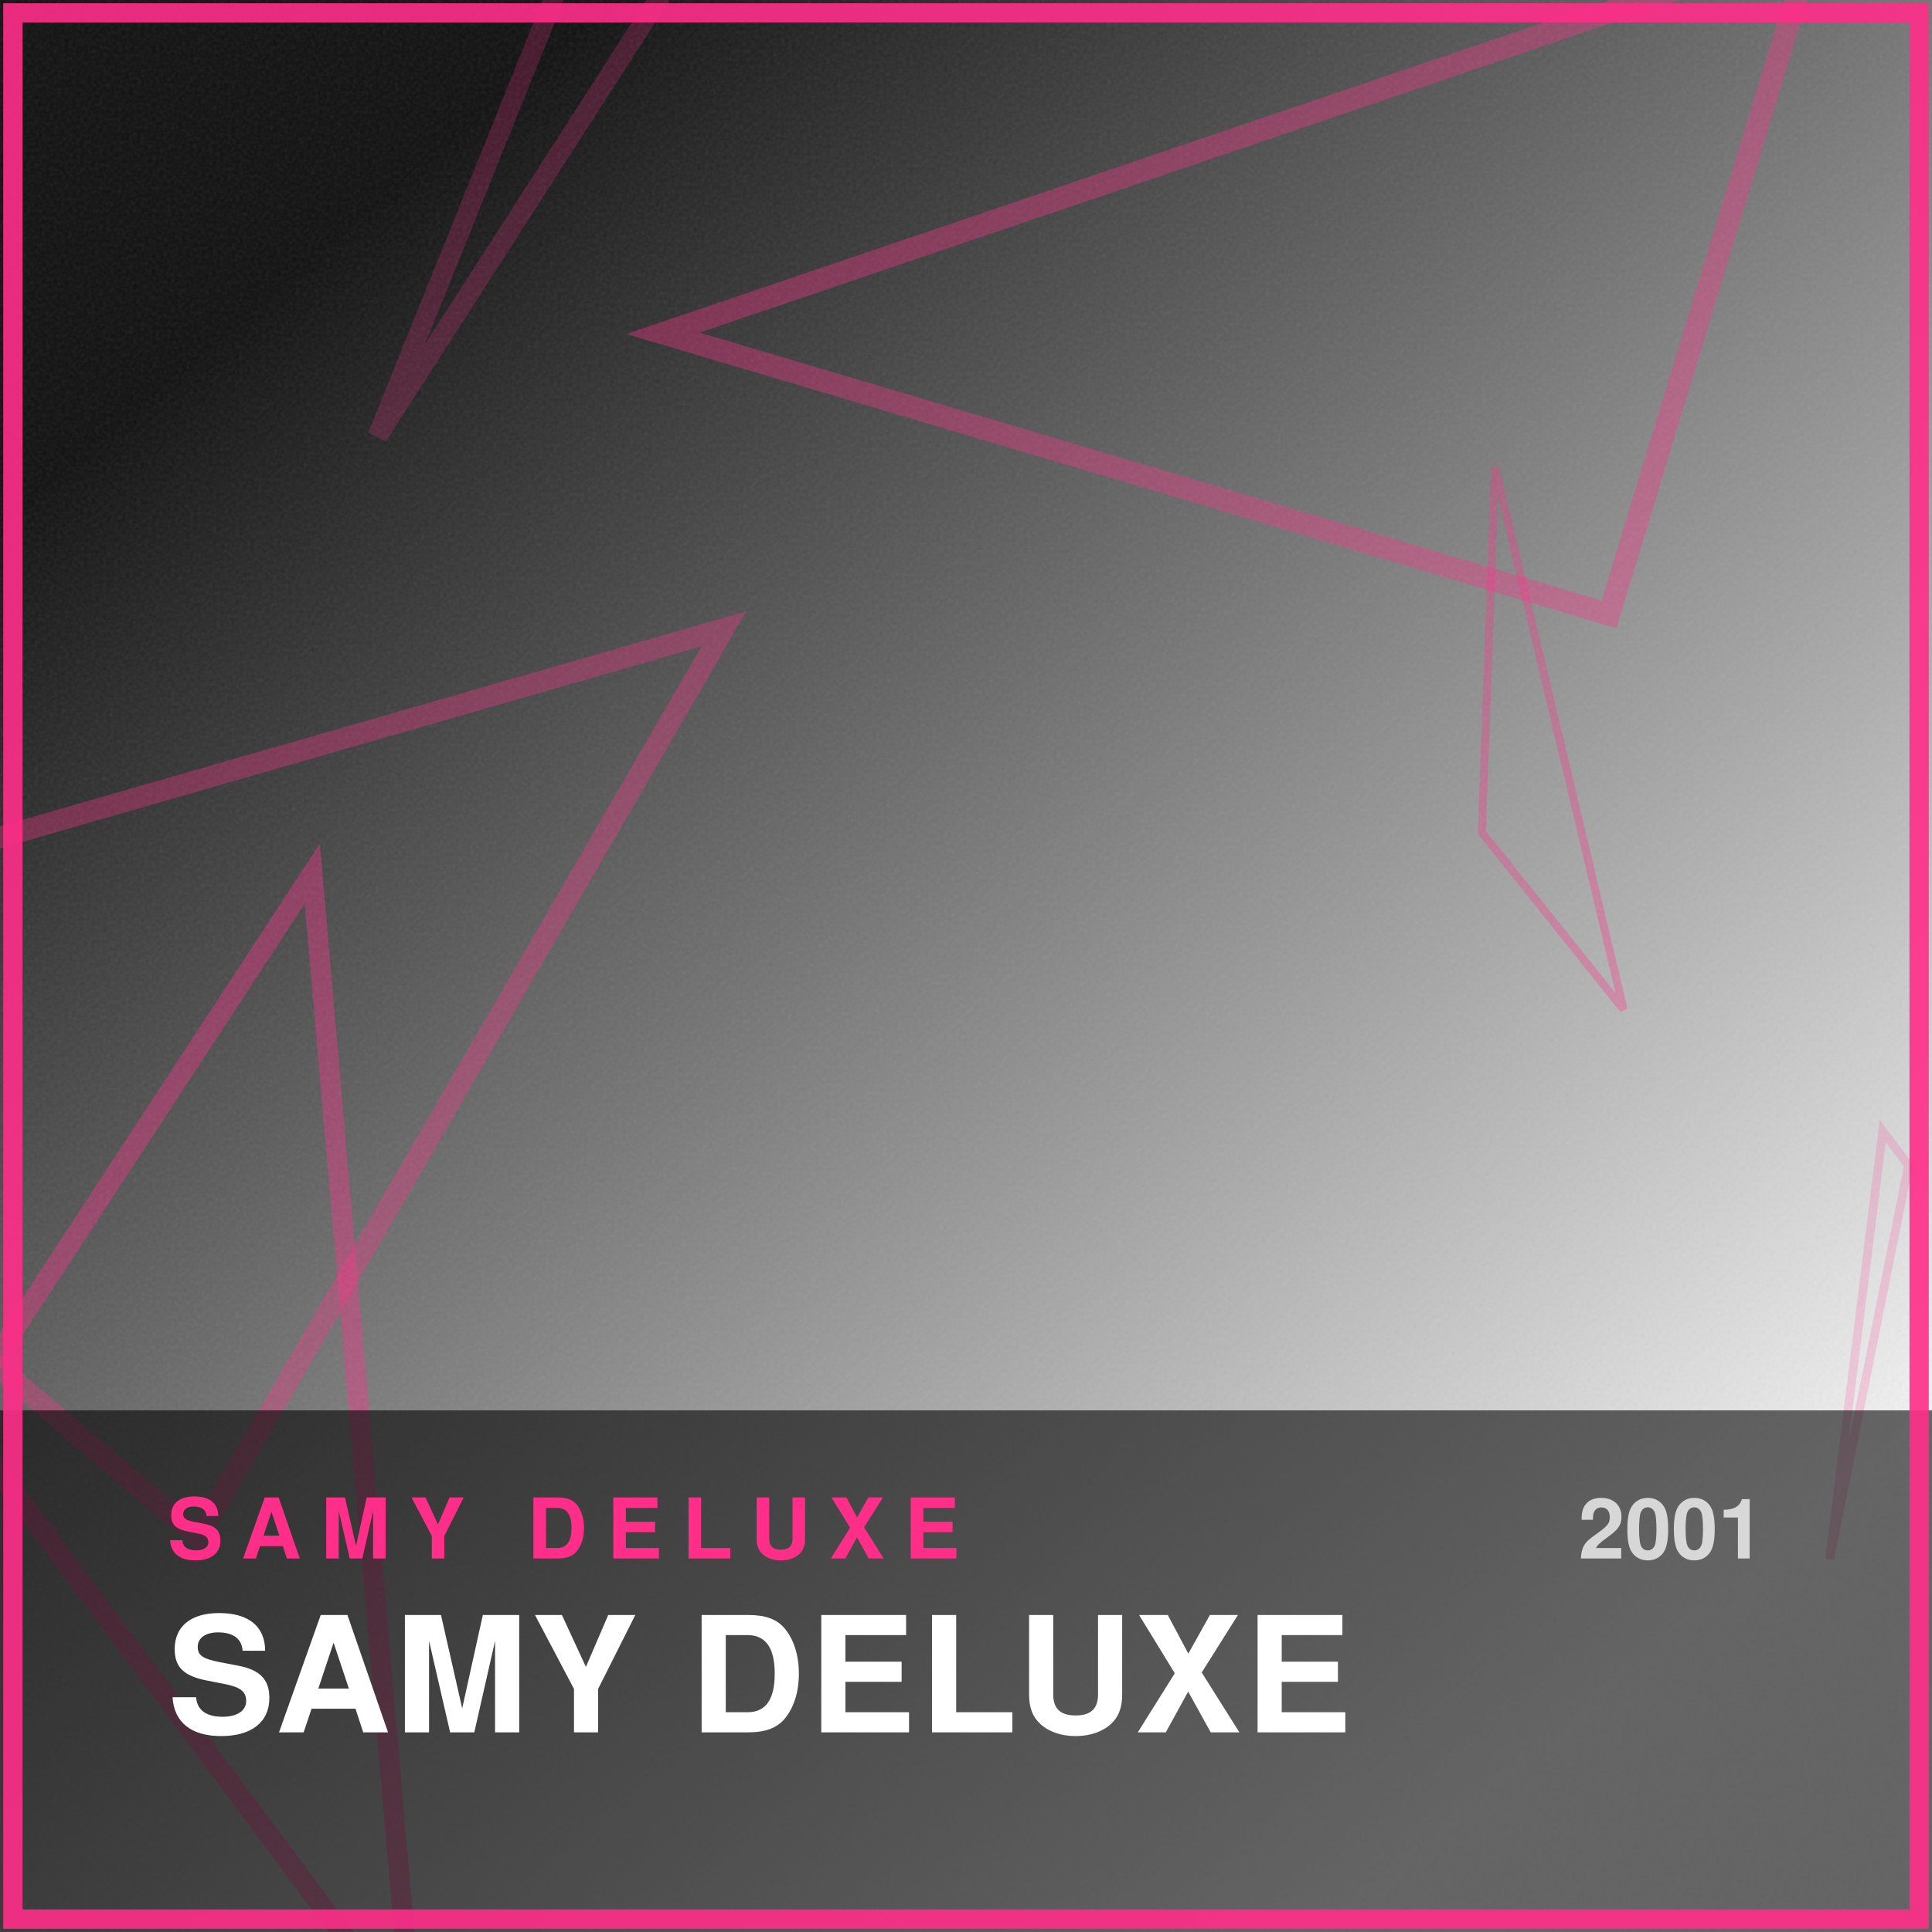
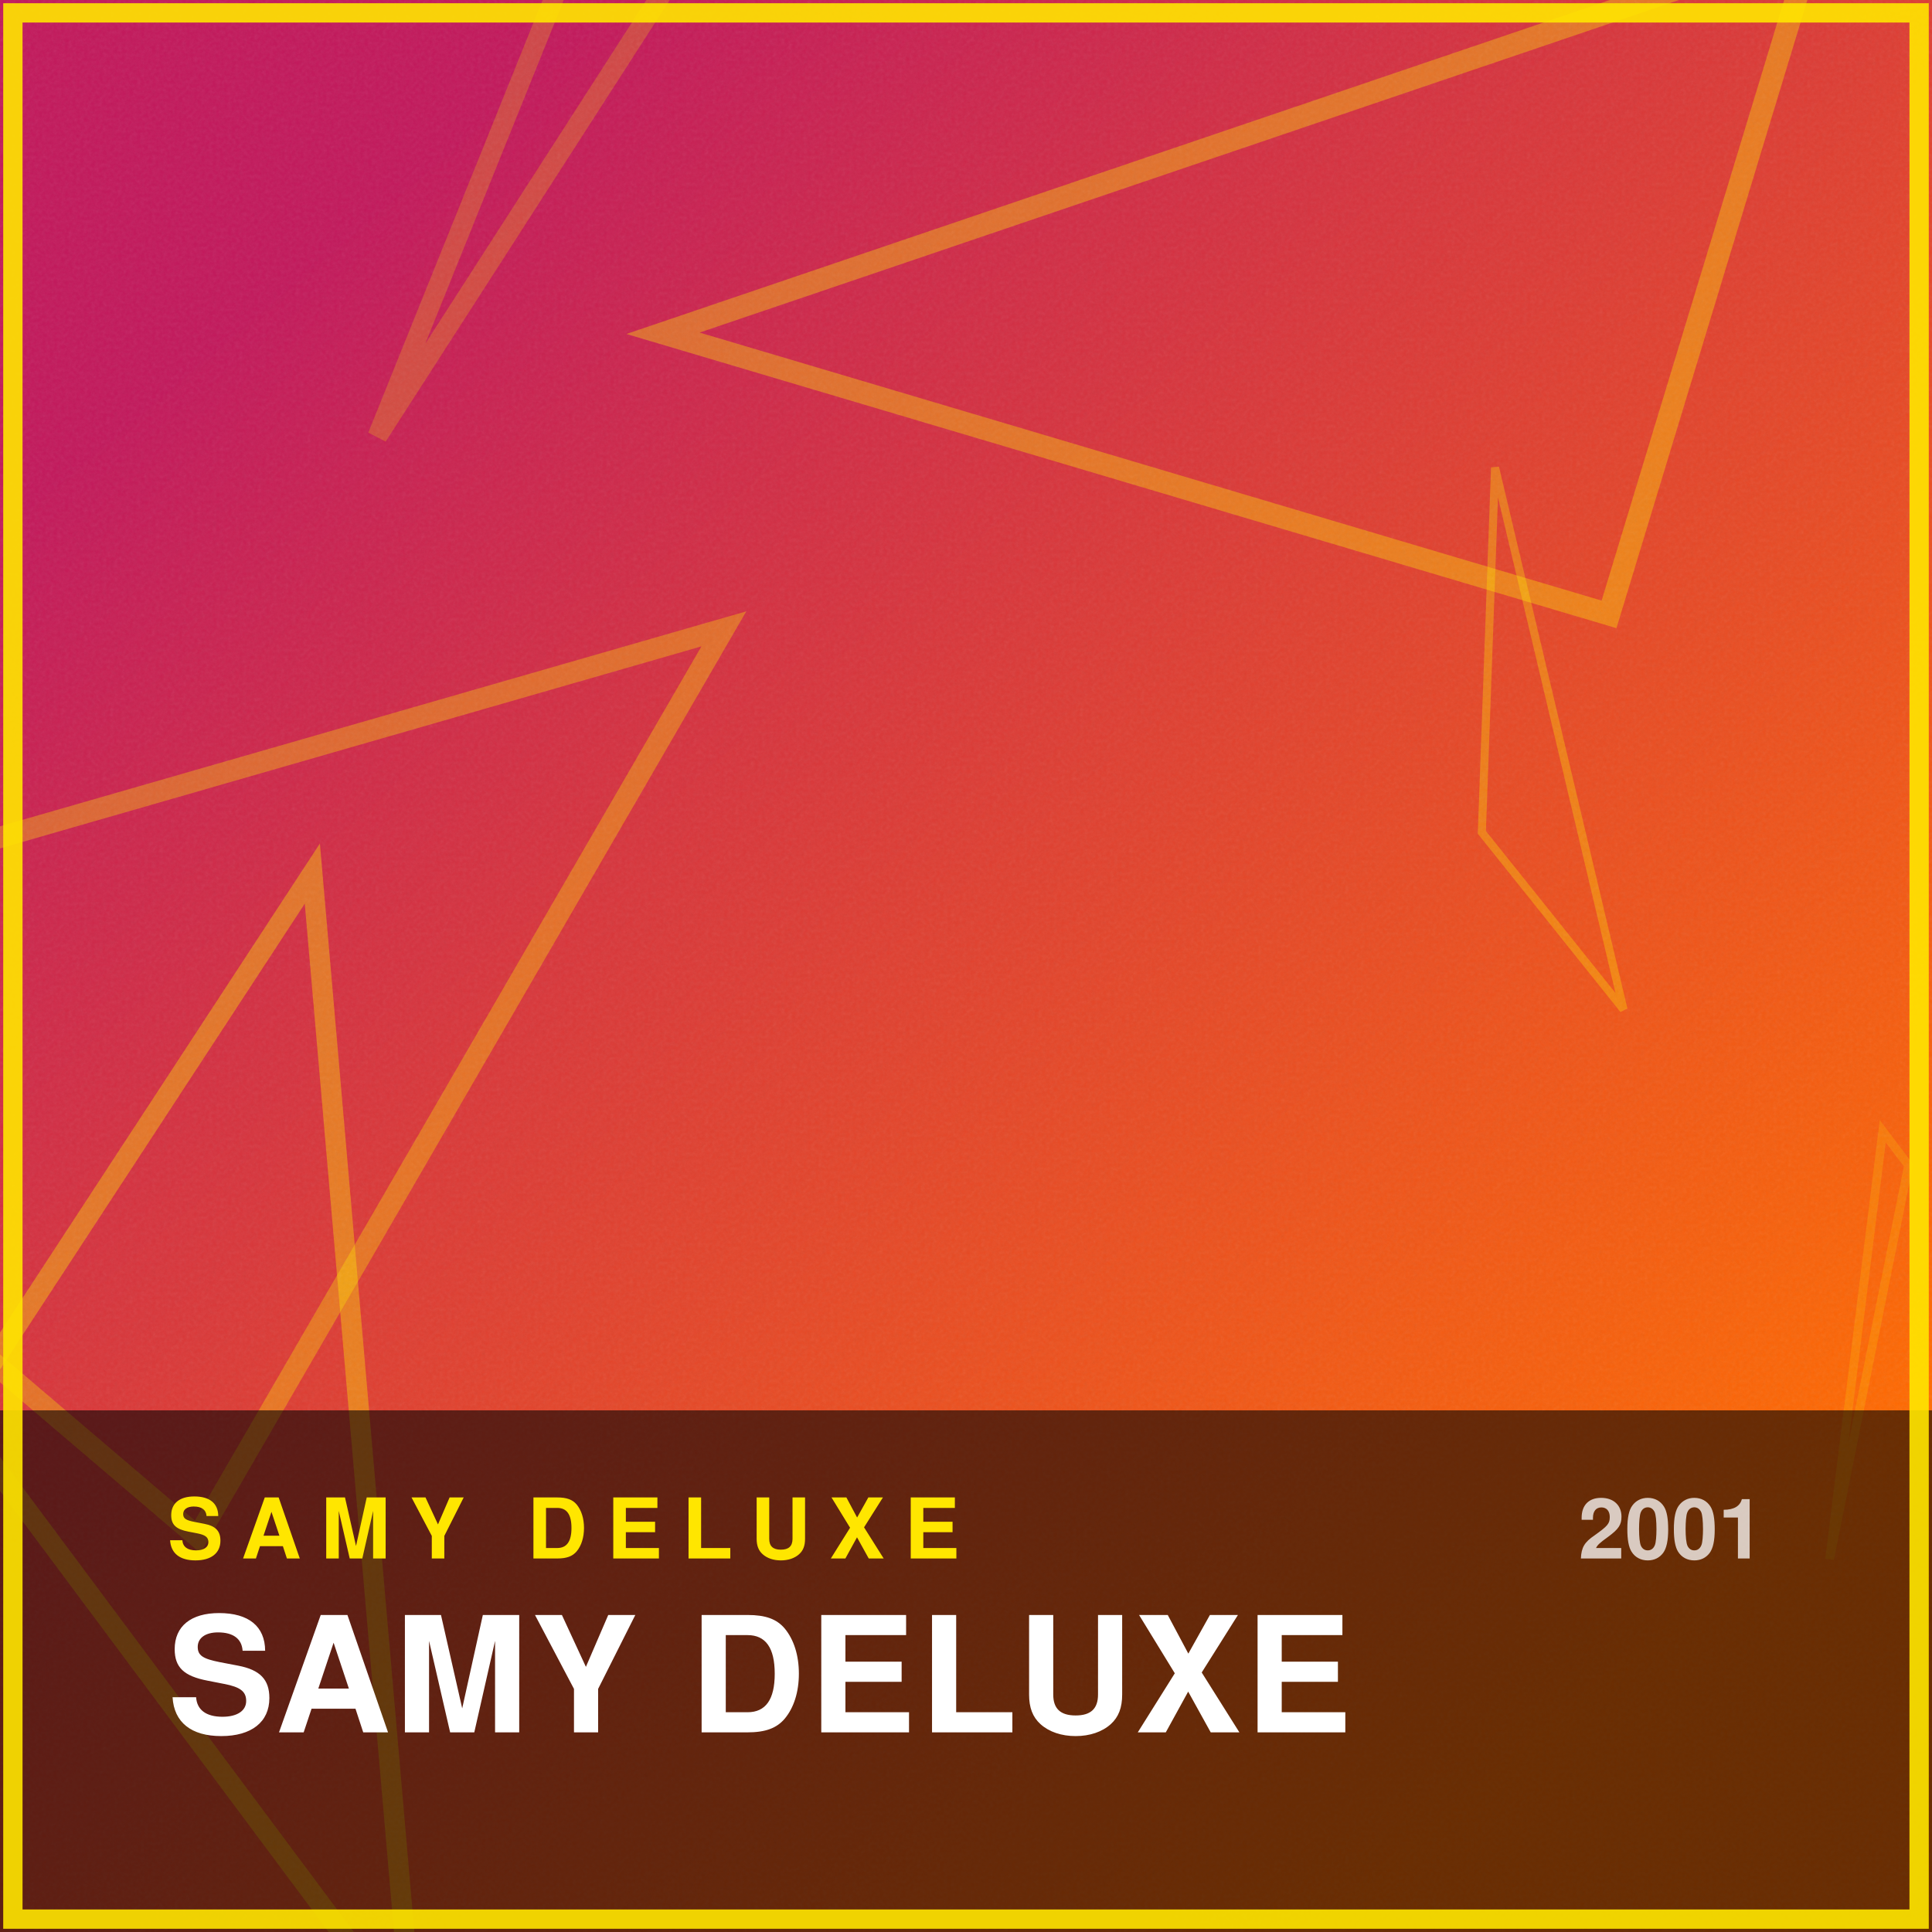
<svg xmlns="http://www.w3.org/2000/svg" viewBox="0 0 600 600" width="600" height="600" role="img" aria-label="Samy Deluxe von Samy Deluxe">
  <defs>
    <linearGradient id="bg" gradientTransform="rotate(229 0.5 0.5)">
-       <stop offset="0%" stop-color="#f2f2f2" />
-       <stop offset="100%" stop-color="#111111" />
+       <stop offset="0%" stop-color="#ff6a00" />
+       <stop offset="100%" stop-color="#c2185b" />
    </linearGradient>
    <filter id="grain">
      <feTurbulence type="fractalNoise" baseFrequency="0.85" numOctaves="3" />
      <feColorMatrix type="saturate" values="0" />
    </filter>
    <clipPath id="clip">
      <rect width="600" height="600" />
    </clipPath>
  </defs>
  <g clip-path="url(#clip)">
    <rect width="600" height="600" fill="url(#bg)" />
-     <polygon points="563.1,-17.8 499.7,190.8 205.9,103.5" fill="none" stroke="#ff2e88" stroke-width="6.9" opacity="0.37" />
-     <polygon points="190.7,-46.9 226.1,-33.8 117.2,135.5" fill="none" stroke="#ff2e88" stroke-width="6.1" opacity="0.22" />
-     <polygon points="568.2,484.2 592.7,361.9 584.7,351.3" fill="none" stroke="#ff2e88" stroke-width="2.7" opacity="0.19" />
-     <polygon points="128.1,629.7 -13.3,439.9 97.0,271.3" fill="none" stroke="#ff2e88" stroke-width="6.3" opacity="0.39" />
-     <polygon points="224.8,195.3 -144.6,301.7 61.4,477.3" fill="none" stroke="#ff2e88" stroke-width="6.6" opacity="0.34" />
-     <polygon points="504.2,313.5 464.3,145.2 460.2,258.5" fill="none" stroke="#ff2e88" stroke-width="2.5" opacity="0.33" />
+     <polygon points="563.1,-17.8 499.7,190.8 205.9,103.5" fill="none" stroke="#ffe600" stroke-width="6.9" opacity="0.37" />
+     <polygon points="190.7,-46.9 226.1,-33.8 117.2,135.5" fill="none" stroke="#ffe600" stroke-width="6.1" opacity="0.22" />
+     <polygon points="568.2,484.2 592.7,361.9 584.7,351.3" fill="none" stroke="#ffe600" stroke-width="2.7" opacity="0.19" />
+     <polygon points="128.1,629.7 -13.3,439.9 97.0,271.3" fill="none" stroke="#ffe600" stroke-width="6.3" opacity="0.39" />
+     <polygon points="224.8,195.3 -144.6,301.7 61.4,477.3" fill="none" stroke="#ffe600" stroke-width="6.6" opacity="0.34" />
+     <polygon points="504.2,313.5 464.3,145.2 460.2,258.5" fill="none" stroke="#ffe600" stroke-width="2.5" opacity="0.33" />
    <rect width="600" height="600" filter="url(#grain)" opacity="0.10" />
    <rect x="0" y="438" width="600" height="162" fill="#000" opacity="0.58" />
-     <text x="52" y="484" font-family="Helvetica, Arial, sans-serif" font-size="26" font-weight="700" letter-spacing="6" fill="#ff2e88">SAMY DELUXE</text>
+     <text x="52" y="484" font-family="Helvetica, Arial, sans-serif" font-size="26" font-weight="700" letter-spacing="6" fill="#ffe600">SAMY DELUXE</text>
    <text x="52" y="538" font-family="Helvetica, Arial, sans-serif" font-size="50" font-weight="800" letter-spacing="1" fill="#ffffff">
      <tspan x="52" dy="0">SAMY DELUXE</tspan>
    </text>
    <text x="548" y="484" text-anchor="end" font-family="Helvetica, Arial, sans-serif" font-size="26" font-weight="700" fill="#ffffff" opacity="0.75">2001</text>
  </g>
-   <rect x="4" y="4" width="592" height="592" fill="none" stroke="#ff2e88" stroke-width="6" opacity="0.9" />
+   <rect x="4" y="4" width="592" height="592" fill="none" stroke="#ffe600" stroke-width="6" opacity="0.9" />
</svg>
